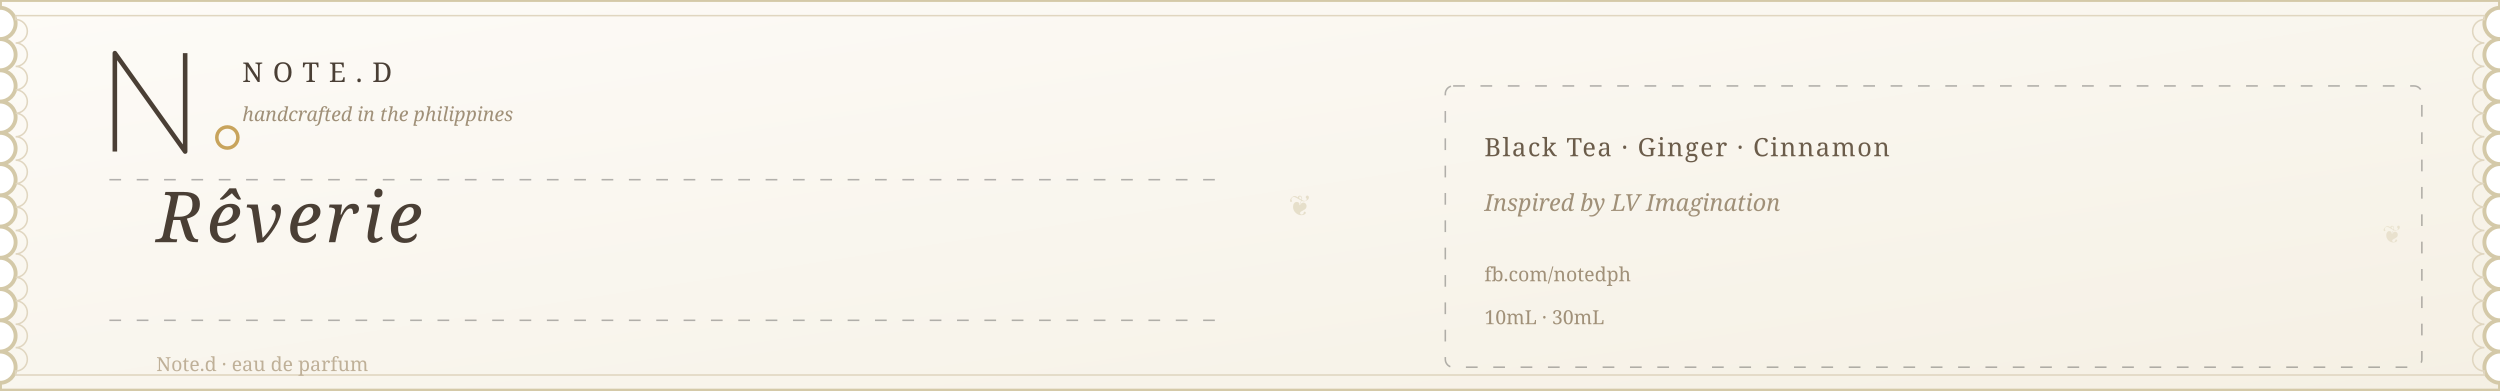
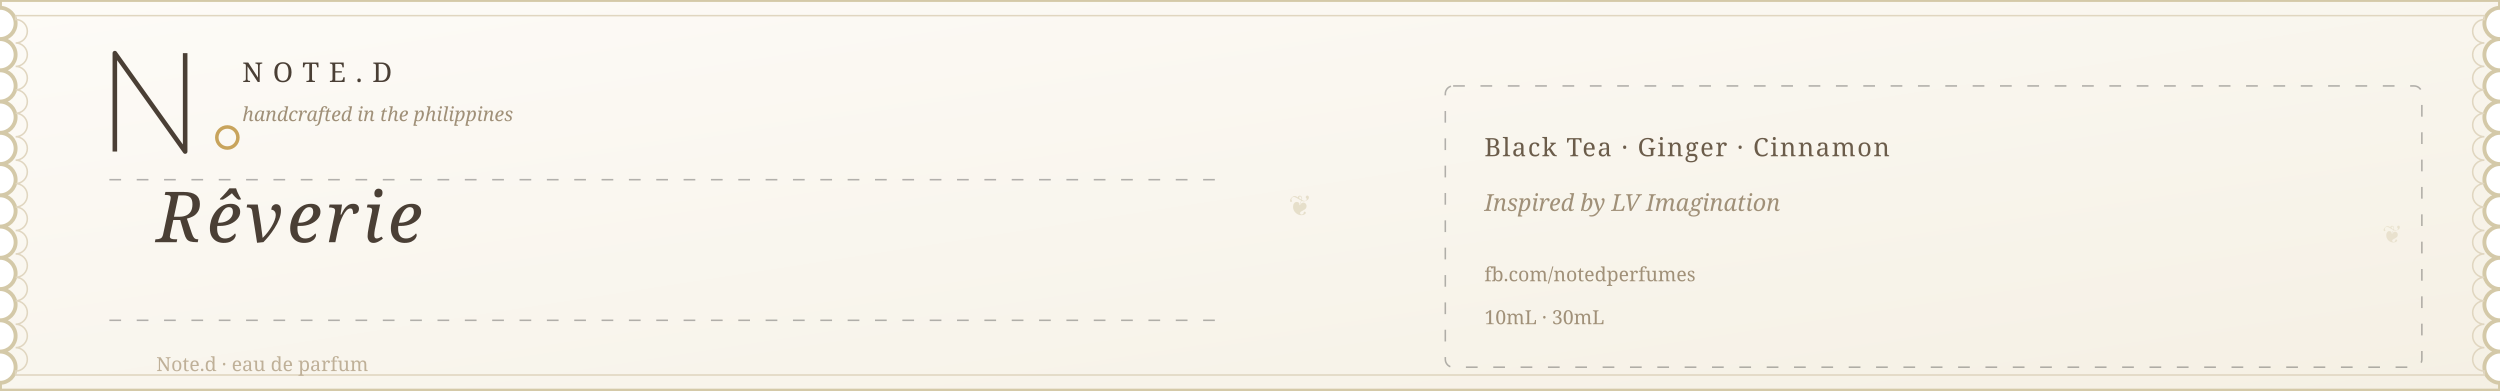
<svg xmlns="http://www.w3.org/2000/svg" viewBox="0 0 640 100" fill="none">
  <defs>
    <linearGradient id="bg" x1="0" y1="0" x2="1" y2="1">
      <stop offset="0%" stop-color="#fdfbf7" />
      <stop offset="100%" stop-color="#f5f0e4" />
    </linearGradient>
  </defs>
  <path d="M 0,0 L 640,0 L 640,2.0 a 4,4 0 0,0 0,8 a 4,4 0 0,0 0,8 a 4,4 0 0,0 0,8 a 4,4 0 0,0 0,8 a 4,4 0 0,0 0,8 a 4,4 0 0,0 0,8 a 4,4 0 0,0 0,8 a 4,4 0 0,0 0,8 a 4,4 0 0,0 0,8 a 4,4 0 0,0 0,8 a 4,4 0 0,0 0,8 a 4,4 0 0,0 0,8 L 640,100 L 0,100 L 0,98.0 a 4,4 0 0,0 0,-8 a 4,4 0 0,0 0,-8 a 4,4 0 0,0 0,-8 a 4,4 0 0,0 0,-8 a 4,4 0 0,0 0,-8 a 4,4 0 0,0 0,-8 a 4,4 0 0,0 0,-8 a 4,4 0 0,0 0,-8 a 4,4 0 0,0 0,-8 a 4,4 0 0,0 0,-8 a 4,4 0 0,0 0,-8 a 4,4 0 0,0 0,-8 L 0,0 Z" fill="url(#bg)" stroke="#d4c9a8" stroke-width="1" />
  <path d="M 4,4 L 636,4 L 636,5.0 a 3,3 0 0,0 0,6 a 3,3 0 0,0 0,6 a 3,3 0 0,0 0,6 a 3,3 0 0,0 0,6 a 3,3 0 0,0 0,6 a 3,3 0 0,0 0,6 a 3,3 0 0,0 0,6 a 3,3 0 0,0 0,6 a 3,3 0 0,0 0,6 a 3,3 0 0,0 0,6 a 3,3 0 0,0 0,6 a 3,3 0 0,0 0,6 a 3,3 0 0,0 0,6 a 3,3 0 0,0 0,6 a 3,3 0 0,0 0,6 L 636,96 L 4,96 L 4,95.0 a 3,3 0 0,0 0,-6 a 3,3 0 0,0 0,-6 a 3,3 0 0,0 0,-6 a 3,3 0 0,0 0,-6 a 3,3 0 0,0 0,-6 a 3,3 0 0,0 0,-6 a 3,3 0 0,0 0,-6 a 3,3 0 0,0 0,-6 a 3,3 0 0,0 0,-6 a 3,3 0 0,0 0,-6 a 3,3 0 0,0 0,-6 a 3,3 0 0,0 0,-6 a 3,3 0 0,0 0,-6 a 3,3 0 0,0 0,-6 a 3,3 0 0,0 0,-6 L 4,4 Z" fill="none" stroke="#e0d6c0" stroke-width="0.4" />
  <g transform="translate(24,10) scale(0.9)">
    <path d="M6 32 L6 4 L26 32 L26 4" stroke="#4a3f35" stroke-width="1.3" stroke-linejoin="round" fill="none" />
    <circle cx="38" cy="28" r="3" stroke="#c8a45c" stroke-width="1" fill="none" />
  </g>
  <text x="62" y="21" font-family="Georgia,serif" font-size="7" fill="#4a3f35" letter-spacing="2.5">NOTE.D</text>
  <text x="62" y="31" font-family="Georgia,serif" font-size="5" fill="#a09078" font-style="italic">handcrafted in the philippines</text>
  <text x="40" y="62" font-family="Georgia,serif" font-size="18" fill="#4a3f35" font-style="italic" letter-spacing="1">Rêverie</text>
  <line x1="28" y1="46" x2="315" y2="46" stroke="#2a2a2a" stroke-width="0.4" opacity="0.35" stroke-dasharray="3 4" />
  <line x1="28" y1="82" x2="315" y2="82" stroke="#2a2a2a" stroke-width="0.4" opacity="0.35" stroke-dasharray="3 4" />
  <text x="40" y="95" font-family="Georgia,serif" font-size="5" fill="#bfb098">Note.d  ·  eau de parfum</text>
  <text x="330" y="55" font-family="Georgia,serif" font-size="7" fill="#d4c9a8" opacity="0.5">❦</text>
  <rect x="370" y="22" width="250" height="72" rx="2" stroke="#2a2a2a" stroke-width="0.4" fill="none" opacity="0.35" stroke-dasharray="3 4" />
  <text x="380" y="40" font-family="Georgia,serif" font-size="6.5" fill="#6b5c4a" letter-spacing="0.4">Black Tea  ·  Ginger  ·  Cinnamon</text>
  <text x="380" y="54" font-family="Georgia,serif" font-size="6" fill="#a09078" font-style="italic">Inspired by LV Imagination</text>
-   <text x="380" y="72" font-family="Georgia,serif" font-size="5" fill="#a09078">fb.com/notedph</text>
+   <text x="380" y="72" font-family="Georgia,serif" font-size="5" fill="#a09078">fb.com/notedperfumes</text>
  <text x="380" y="83" font-family="Georgia,serif" font-size="5" fill="#a09078">10mL · 30mL</text>
  <text x="610" y="62" font-family="Georgia,serif" font-size="6" fill="#d4c9a8" opacity="0.4">❦</text>
</svg>
